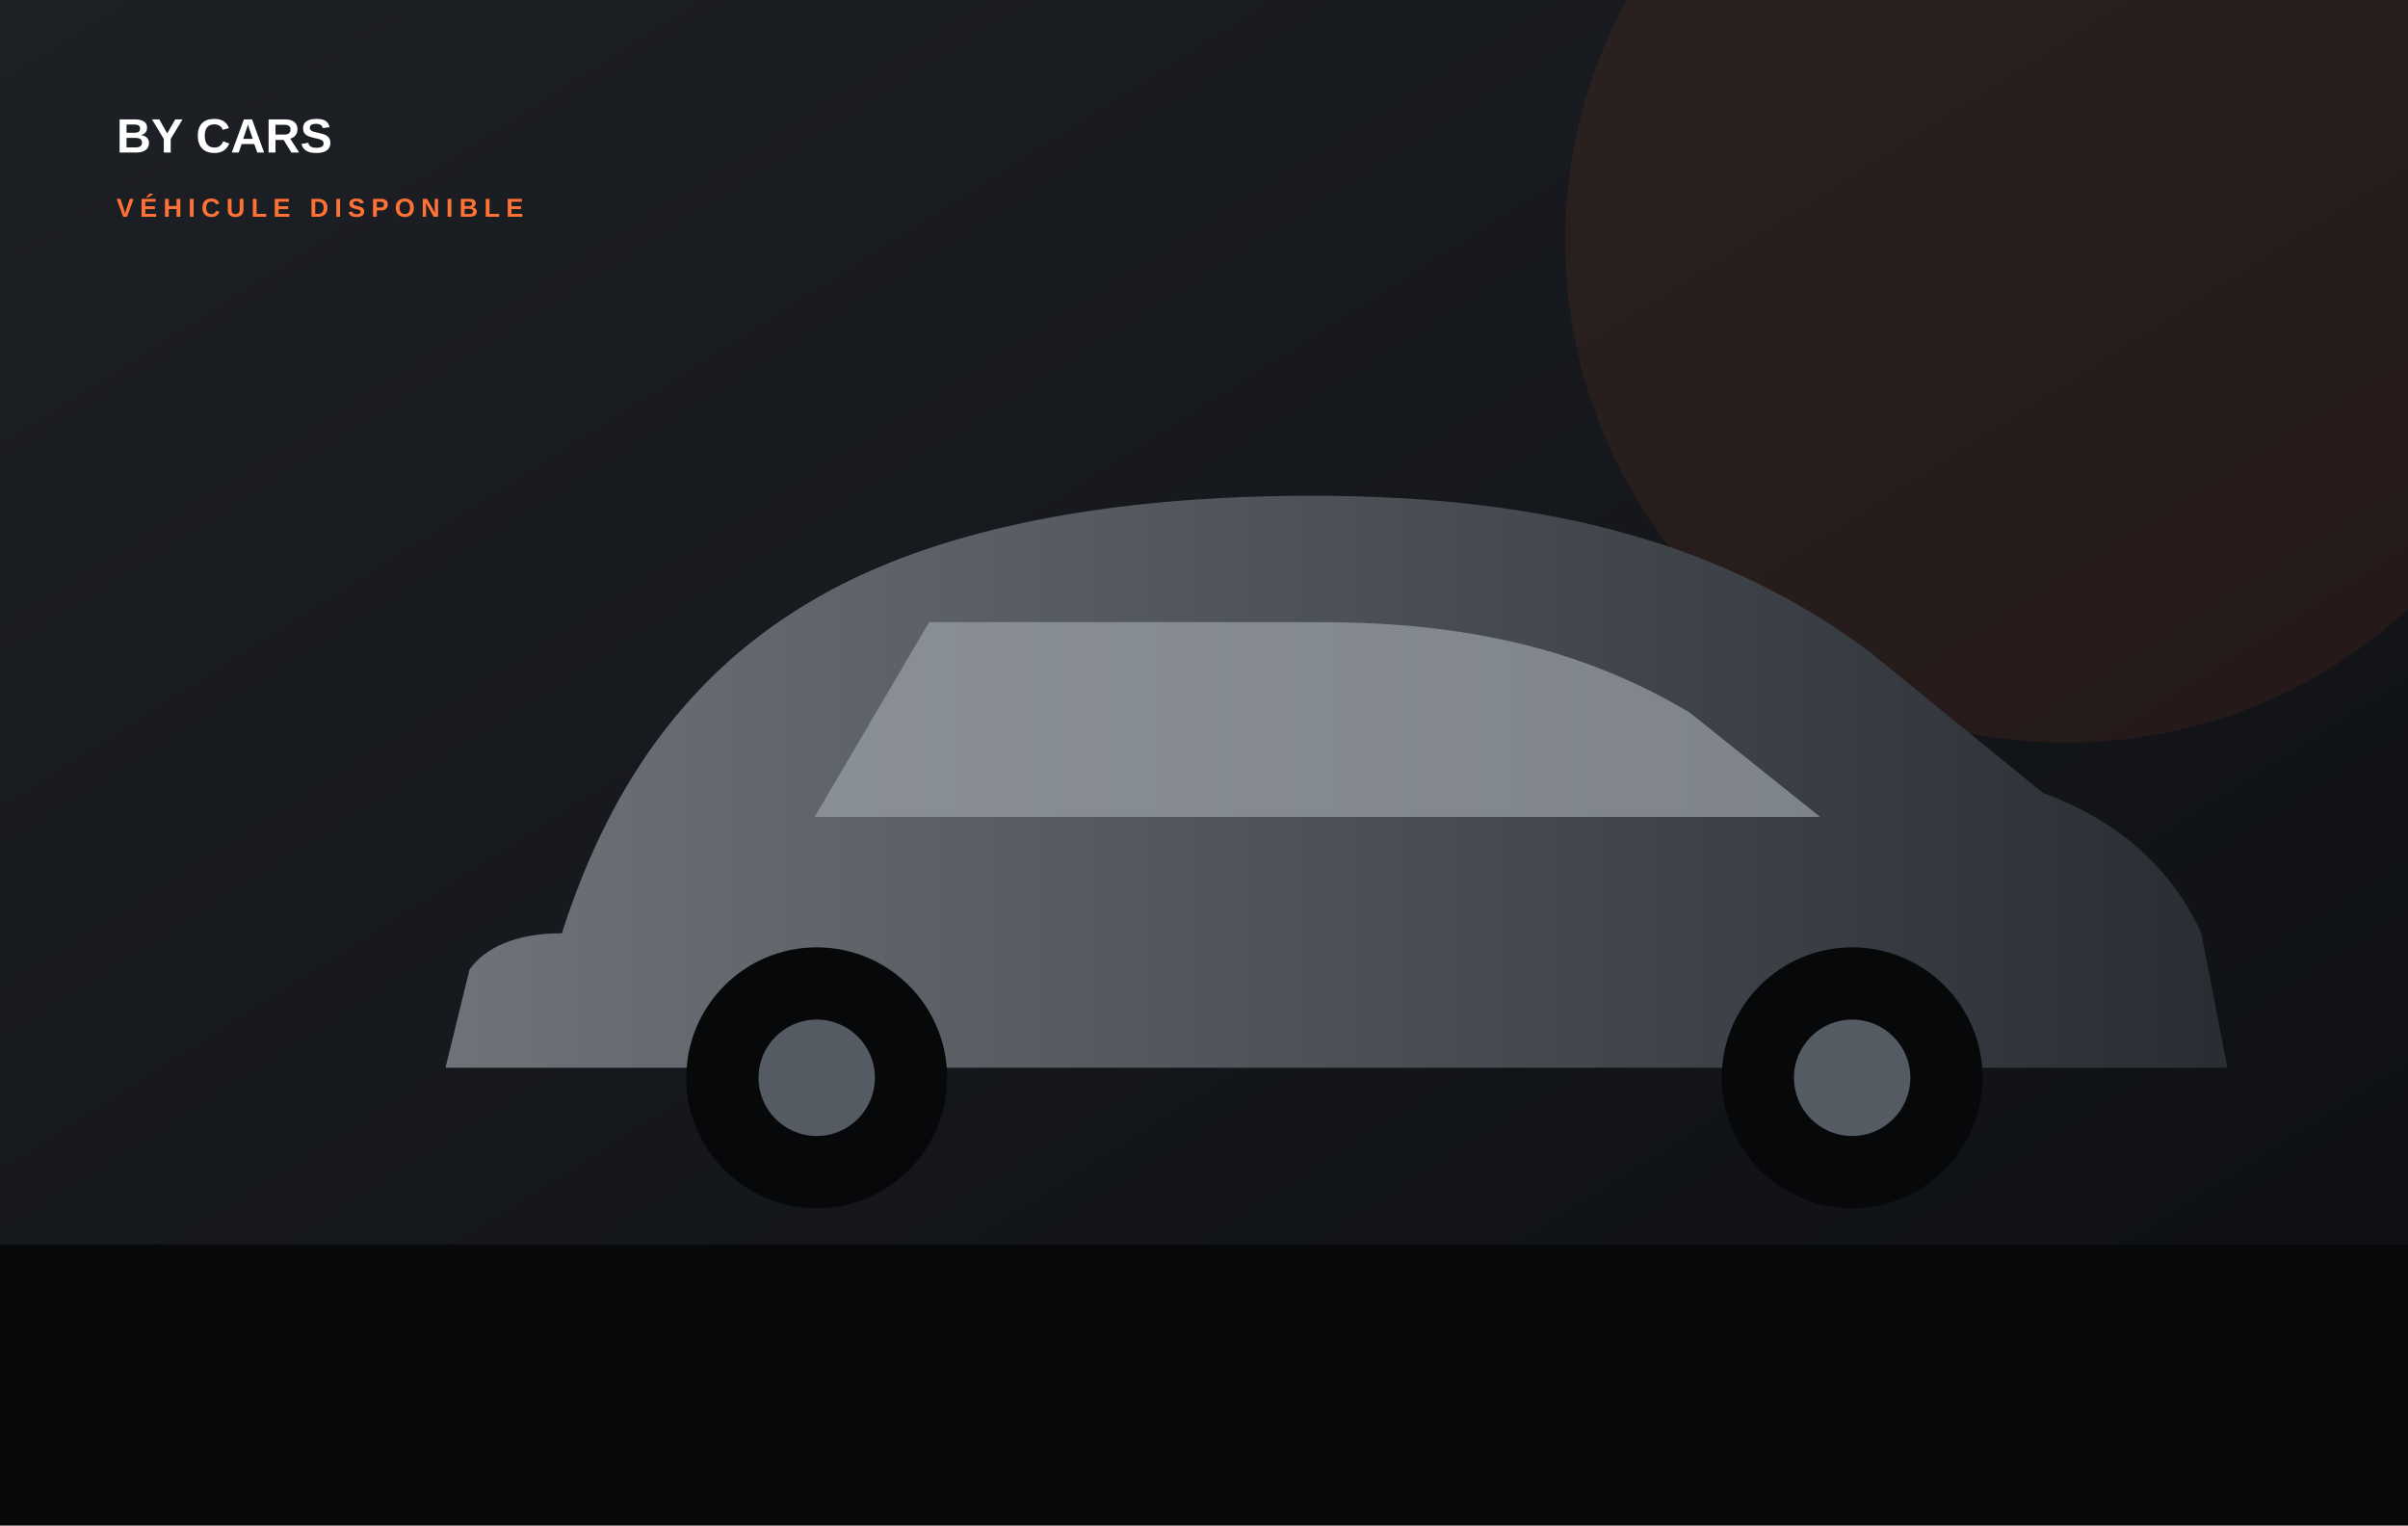
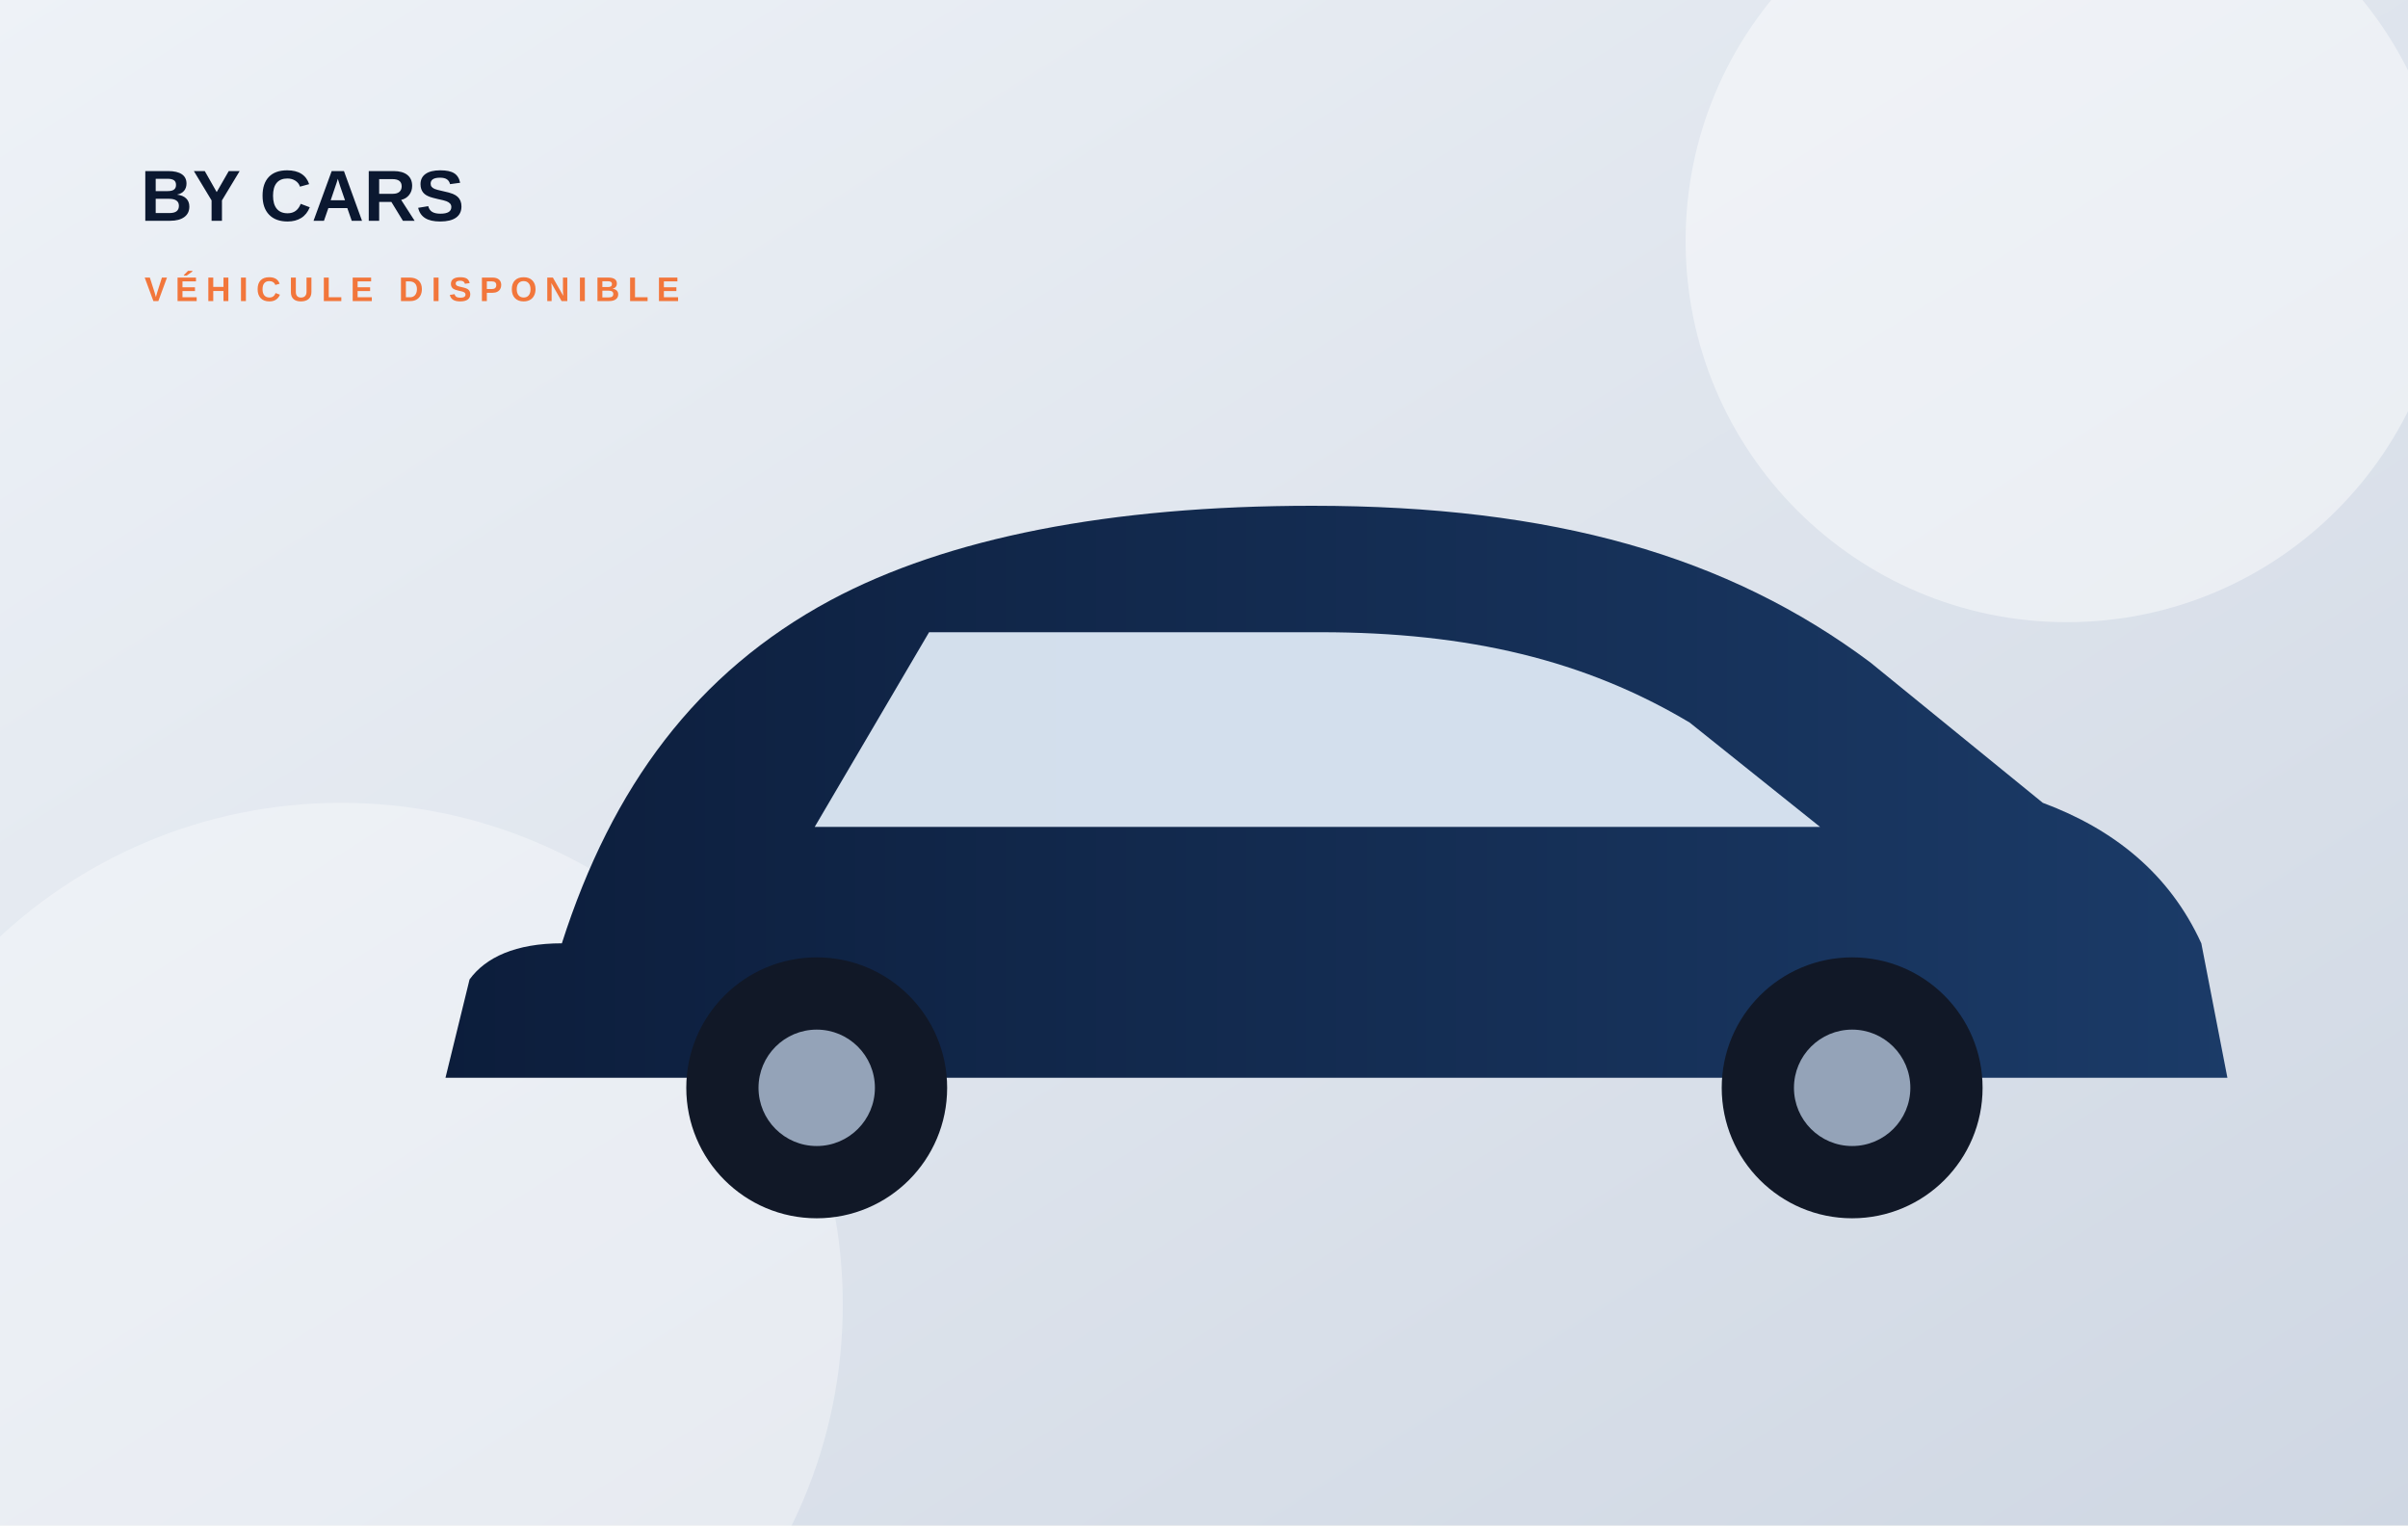
<svg xmlns="http://www.w3.org/2000/svg" viewBox="0 0 1200 760">
  <defs>
-     <linearGradient id="bg" x1="0" x2="1" y1="0" y2="1">
-       <stop stop-color="#1d2025" />
-       <stop offset="1" stop-color="#0d0f12" />
+     <linearGradient id="g" x1="0" y1="0" x2="1" y2="1">
+       <stop stop-color="#eef2f7" />
+       <stop offset="1" stop-color="#cfd7e3" />
    </linearGradient>
-     <linearGradient id="car" x1="0" x2="1">
-       <stop stop-color="#6f747b" />
-       <stop offset="1" stop-color="#292d33" />
-     </linearGradient>
-     <linearGradient id="glow">
-       <stop stop-color="#ff6426" />
-       <stop offset="1" stop-color="#ff844d" />
+     <linearGradient id="b">
+       <stop stop-color="#0c1d3b" />
+       <stop offset="1" stop-color="#1b3b68" />
    </linearGradient>
  </defs>
-   <rect width="1200" height="760" fill="url(#bg)" />
-   <circle cx="1030" cy="120" r="250" fill="#ff6426" opacity=".08" />
-   <path d="M0 620h1200v140H0z" fill="#08090b" />
-   <g transform="translate(150 245)">
-     <path d="M130 220c25-78 67-135 134-171 58-31 139-47 240-47 120 0 207 25 278 78l86 70c35 13 63 35 79 70l13 67H72l12-49c8-11 23-18 46-18z" fill="url(#car)" />
-     <path d="M313 65h195c74 0 132 14 184 45l65 52H256l57-97z" fill="#9aa0a8" opacity=".72" />
-     <path d="M100 246h790" stroke="url(#glow)" stroke-width="8" stroke-linecap="round" />
-     <circle cx="257" cy="292" r="65" fill="#07080a" />
-     <circle cx="257" cy="292" r="29" fill="#555b63" />
-     <circle cx="773" cy="292" r="65" fill="#07080a" />
-     <circle cx="773" cy="292" r="29" fill="#555b63" />
+   <rect width="1200" height="760" fill="url(#g)" />
+   <circle cx="1030" cy="120" r="190" fill="#fff" opacity=".45" />
+   <circle cx="170" cy="650" r="250" fill="#fff" opacity=".35" />
+   <g transform="translate(150 250)">
+     <path d="M130 220c25-78 67-135 134-171 58-31 139-47 240-47 120 0 207 25 278 78l86 70c35 13 63 35 79 70l13 67H72l12-49c8-11 23-18 46-18z" fill="url(#b)" />
+     <path d="M313 65h195c74 0 132 14 184 45l65 52H256l57-97z" fill="#dce8f5" opacity=".95" />
+     <circle cx="257" cy="292" r="65" fill="#111827" />
+     <circle cx="257" cy="292" r="29" fill="#94a3b8" />
+     <circle cx="773" cy="292" r="65" fill="#111827" />
+     <circle cx="773" cy="292" r="29" fill="#94a3b8" />
  </g>
-   <text x="58" y="76" font-family="Arial" font-size="24" font-weight="800" fill="#fff">BY CARS</text>
-   <text x="58" y="108" font-family="Arial" font-size="13" font-weight="700" fill="#ff7135" letter-spacing="3">VÉHICULE DISPONIBLE</text>
+   <text x="70" y="110" font-family="Arial" font-size="36" font-weight="800" fill="#0b1830">BY CARS</text>
+   <text x="72" y="150" font-family="Arial" font-size="17" font-weight="700" fill="#f2763b" letter-spacing="4">VÉHICULE DISPONIBLE</text>
</svg>
